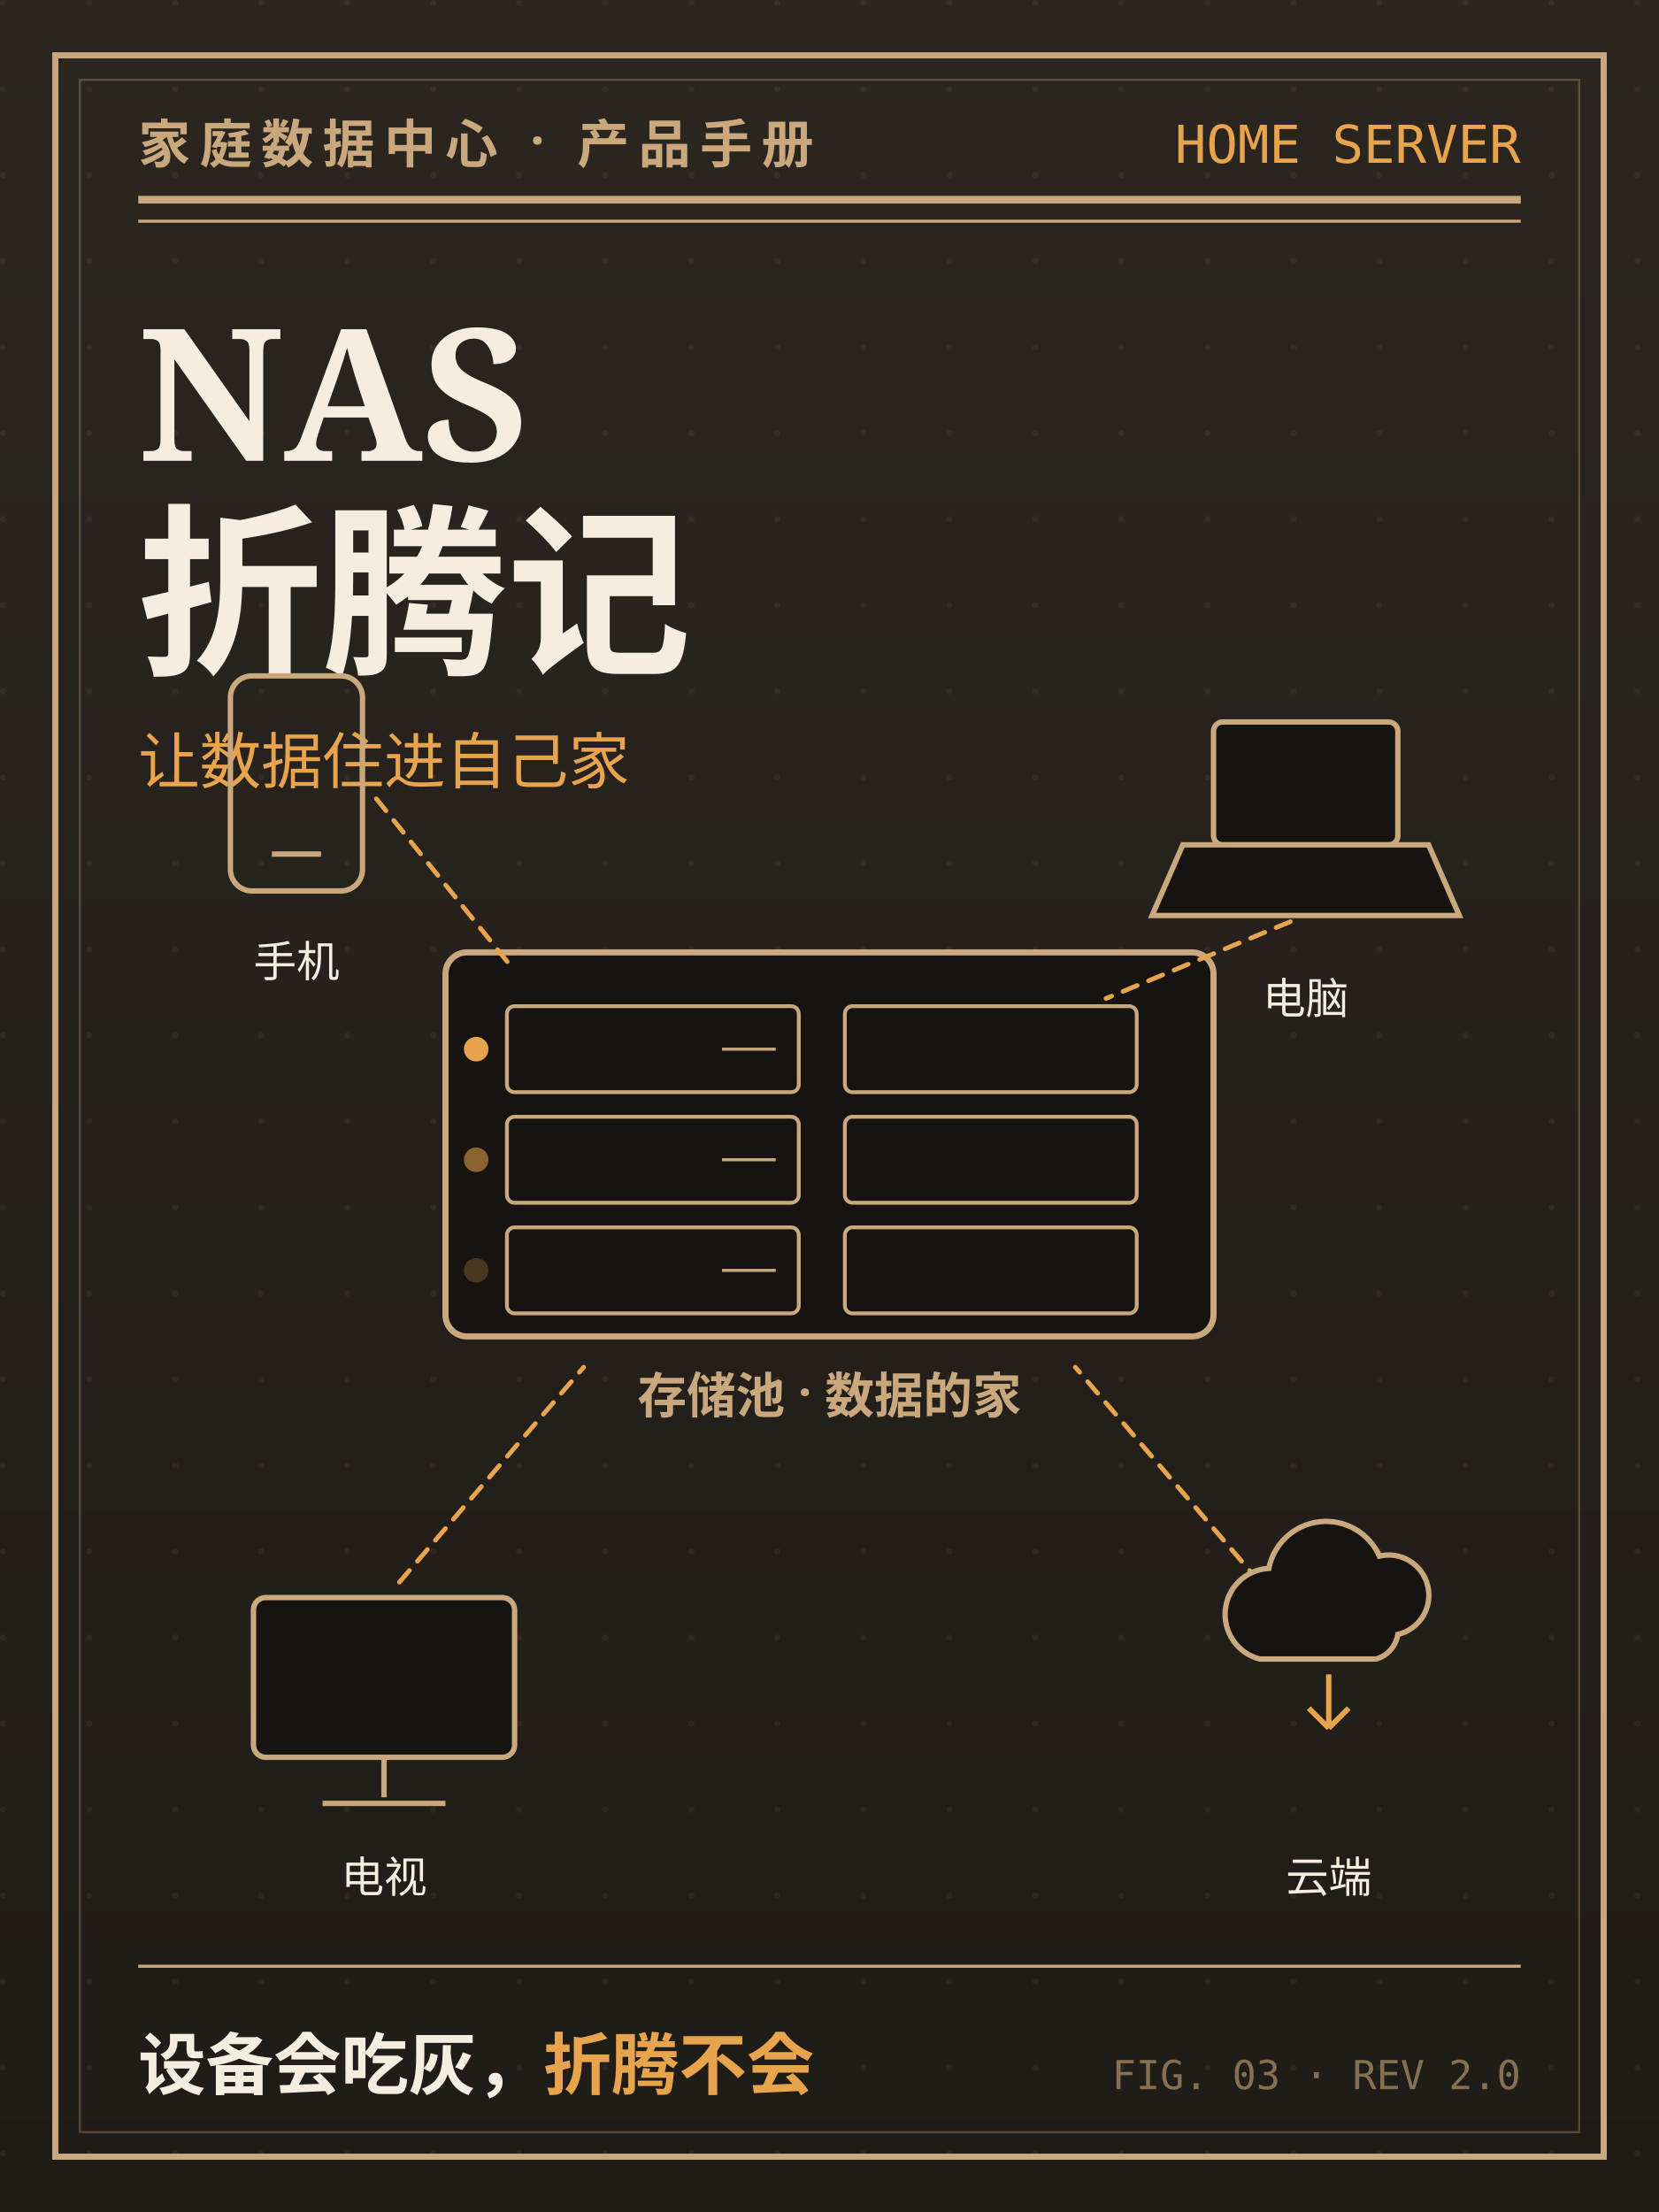
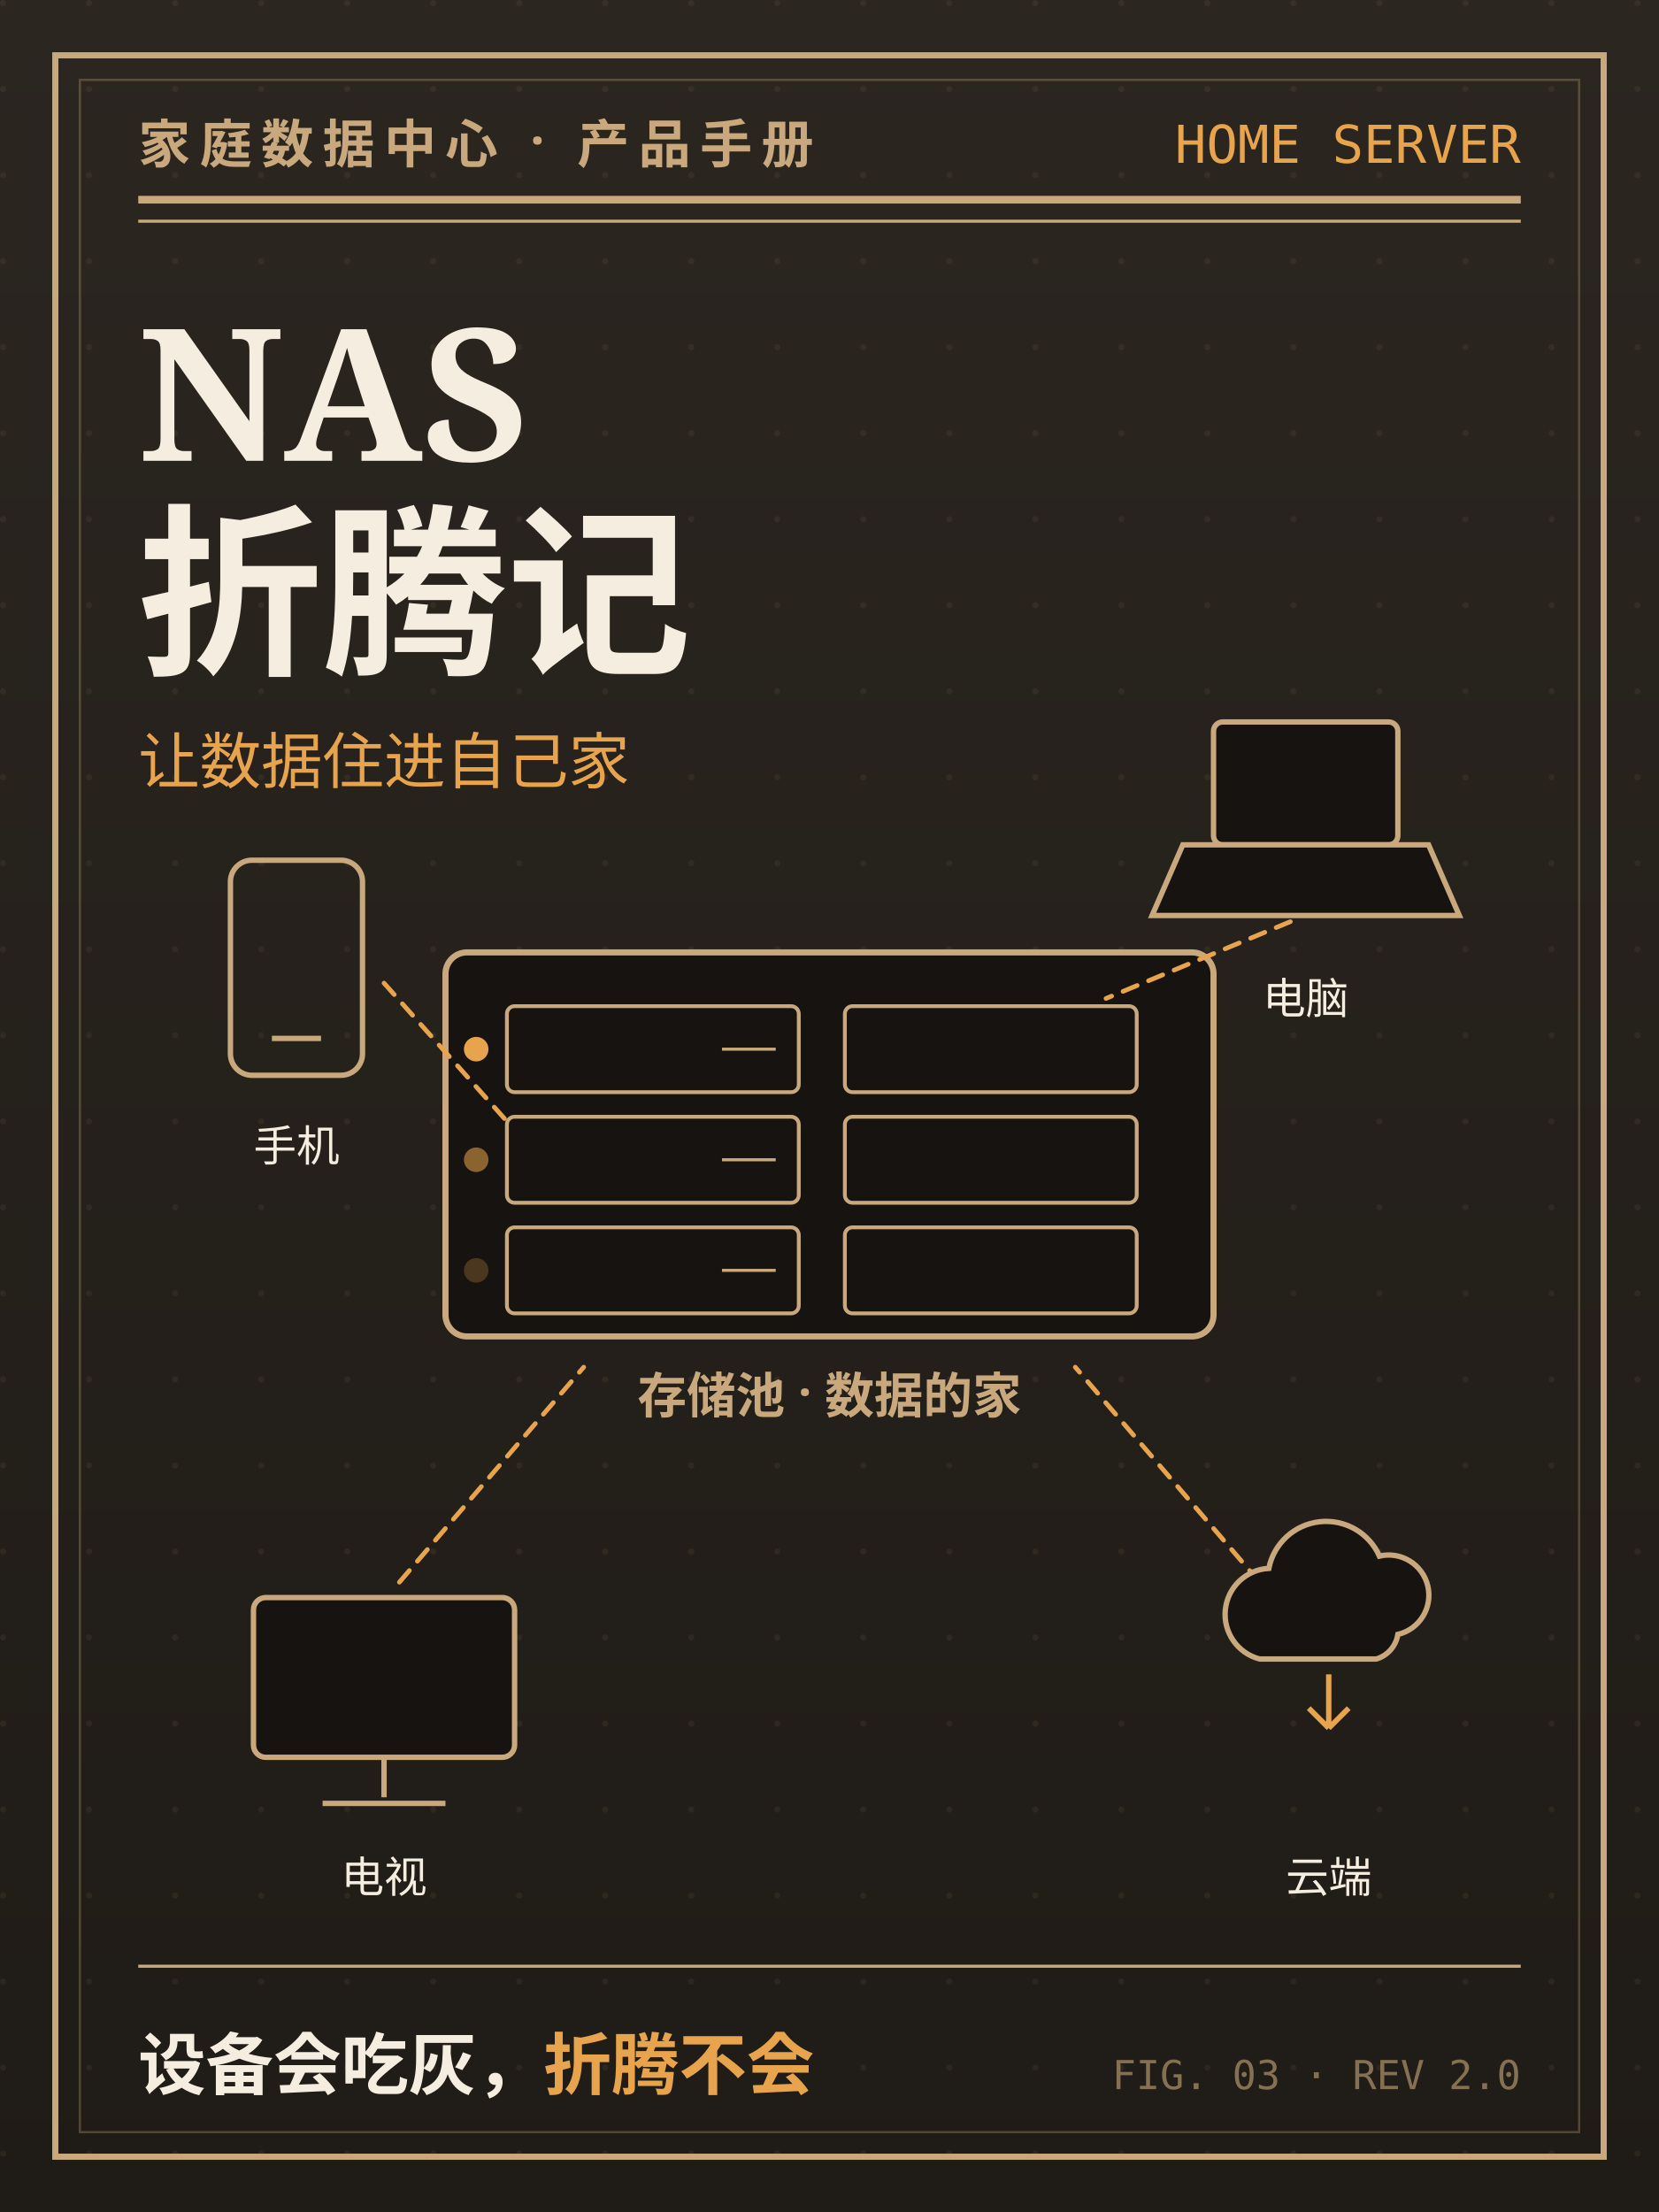
<svg xmlns="http://www.w3.org/2000/svg" viewBox="0 0 1080 1440" font-family="'Songti SC','Noto Serif SC','PingFang SC',serif">
  <defs>
    <pattern id="dots" width="56" height="56" patternUnits="userSpaceOnUse">
      <circle cx="2" cy="2" r="2" fill="#C8A87C" fill-opacity="0.08" />
    </pattern>
    <linearGradient id="warm" x1="0" y1="0" x2="0" y2="1">
      <stop offset="0" stop-color="#2B2620" />
      <stop offset="1" stop-color="#1F1B16" />
    </linearGradient>
  </defs>
  <rect width="1080" height="1440" fill="url(#warm)" />
  <rect width="1080" height="1440" fill="url(#dots)" />
  <rect x="36" y="36" width="1008" height="1368" fill="none" stroke="#C8A87C" stroke-width="4" />
  <rect x="52" y="52" width="976" height="1336" fill="none" stroke="#C8A87C" stroke-opacity="0.3" stroke-width="1.5" />
  <line x1="90" y1="130" x2="990" y2="130" stroke="#C8A87C" stroke-width="5" />
  <line x1="90" y1="144" x2="990" y2="144" stroke="#C8A87C" stroke-width="2" />
  <text x="90" y="106" fill="#C8A87C" font-size="34" font-weight="700" letter-spacing="6">家庭数据中心 · 产品手册</text>
  <text x="990" y="106" fill="#E8A44C" font-size="34" text-anchor="end" font-family="'SF Mono','Menlo',monospace">HOME SERVER</text>
  <text x="90" y="300" fill="#F5EDE0" font-size="120" font-weight="800">NAS</text>
  <text x="90" y="430" fill="#F5EDE0" font-size="120" font-weight="800">折腾记</text>
  <text x="90" y="510" fill="#E8A44C" font-size="40">让数据住进自己家</text>
  <g>
    <rect x="290" y="620" width="500" height="250" rx="14" fill="#171310" stroke="#C8A87C" stroke-width="4" />
    <g fill="none" stroke="#C8A87C" stroke-width="2.5">
      <rect x="330" y="655" width="190" height="56" rx="5" />
      <rect x="330" y="727" width="190" height="56" rx="5" />
      <rect x="330" y="799" width="190" height="56" rx="5" />
      <rect x="550" y="655" width="190" height="56" rx="5" />
      <rect x="550" y="727" width="190" height="56" rx="5" />
      <rect x="550" y="799" width="190" height="56" rx="5" />
    </g>
    <g stroke="#C8A87C" stroke-width="2">
      <line x1="470" y1="683" x2="505" y2="683" />
      <line x1="470" y1="755" x2="505" y2="755" />
      <line x1="470" y1="827" x2="505" y2="827" />
    </g>
    <circle cx="310" cy="683" r="8" fill="#E8A44C" />
    <circle cx="310" cy="755" r="8" fill="#E8A44C" fill-opacity="0.55" />
    <circle cx="310" cy="827" r="8" fill="#E8A44C" fill-opacity="0.25" />
    <text x="540" y="920" fill="#C8A87C" font-size="32" text-anchor="middle" font-weight="700">存储池 · 数据的家</text>
  </g>
  <g stroke="#E8A44C" stroke-width="3" fill="none" stroke-dasharray="10 8" stroke-linecap="round">
-     <path d="M245,520 L335,632" />
+     <path d="M250,640 L330,730" />
    <path d="M840,600 L720,650" />
    <path d="M260,1030 L380,890" />
    <path d="M820,1030 L700,890" />
  </g>
  <g fill="none" stroke="#C8A87C" stroke-width="3.5">
-     <rect x="150" y="440" width="86" height="140" rx="14" />
-     <line x1="177" y1="556" x2="209" y2="556" />
+     <rect x="150" y="560" width="86" height="140" rx="14" />
+     <line x1="177" y1="676" x2="209" y2="676" />
  </g>
-   <text x="193" y="636" fill="#F5EDE0" font-size="28" text-anchor="middle">手机</text>
+   <text x="193" y="756" fill="#F5EDE0" font-size="28" text-anchor="middle">手机</text>
  <g fill="#171310" stroke="#C8A87C" stroke-width="3.5">
    <rect x="790" y="470" width="120" height="80" rx="6" />
    <path d="M770,550 L930,550 L950,596 L750,596 Z" />
  </g>
  <text x="850" y="660" fill="#F5EDE0" font-size="28" text-anchor="middle">电脑</text>
  <g fill="#171310" stroke="#C8A87C" stroke-width="3.5">
    <rect x="165" y="1040" width="170" height="104" rx="8" />
    <line x1="250" y1="1144" x2="250" y2="1170" />
    <line x1="210" y1="1174" x2="290" y2="1174" />
  </g>
  <text x="250" y="1232" fill="#F5EDE0" font-size="28" text-anchor="middle">电视</text>
  <g fill="#171310" stroke="#C8A87C" stroke-width="3.5">
    <path d="M820,1080 a30,30 0 0 1 6,-59 a38,38 0 0 1 72,-8 a26,26 0 0 1 12,51 a20,20 0 0 1 -14,16 Z" />
  </g>
  <path d="M865,1090 L865,1125 M865,1125 L852,1112 M865,1125 L878,1112" stroke="#E8A44C" stroke-width="3.5" fill="none" />
  <text x="865" y="1232" fill="#F5EDE0" font-size="28" text-anchor="middle">云端</text>
  <line x1="90" y1="1280" x2="990" y2="1280" stroke="#C8A87C" stroke-width="2" />
  <text x="90" y="1360" fill="#F5EDE0" font-size="44" font-weight="700">设备会吃灰，<tspan fill="#E8A44C">折腾不会</tspan>
  </text>
  <text x="990" y="1360" fill="#C8A87C" fill-opacity="0.6" font-size="26" text-anchor="end" font-family="'SF Mono','Menlo',monospace">FIG. 03 · REV 2.0</text>
</svg>
